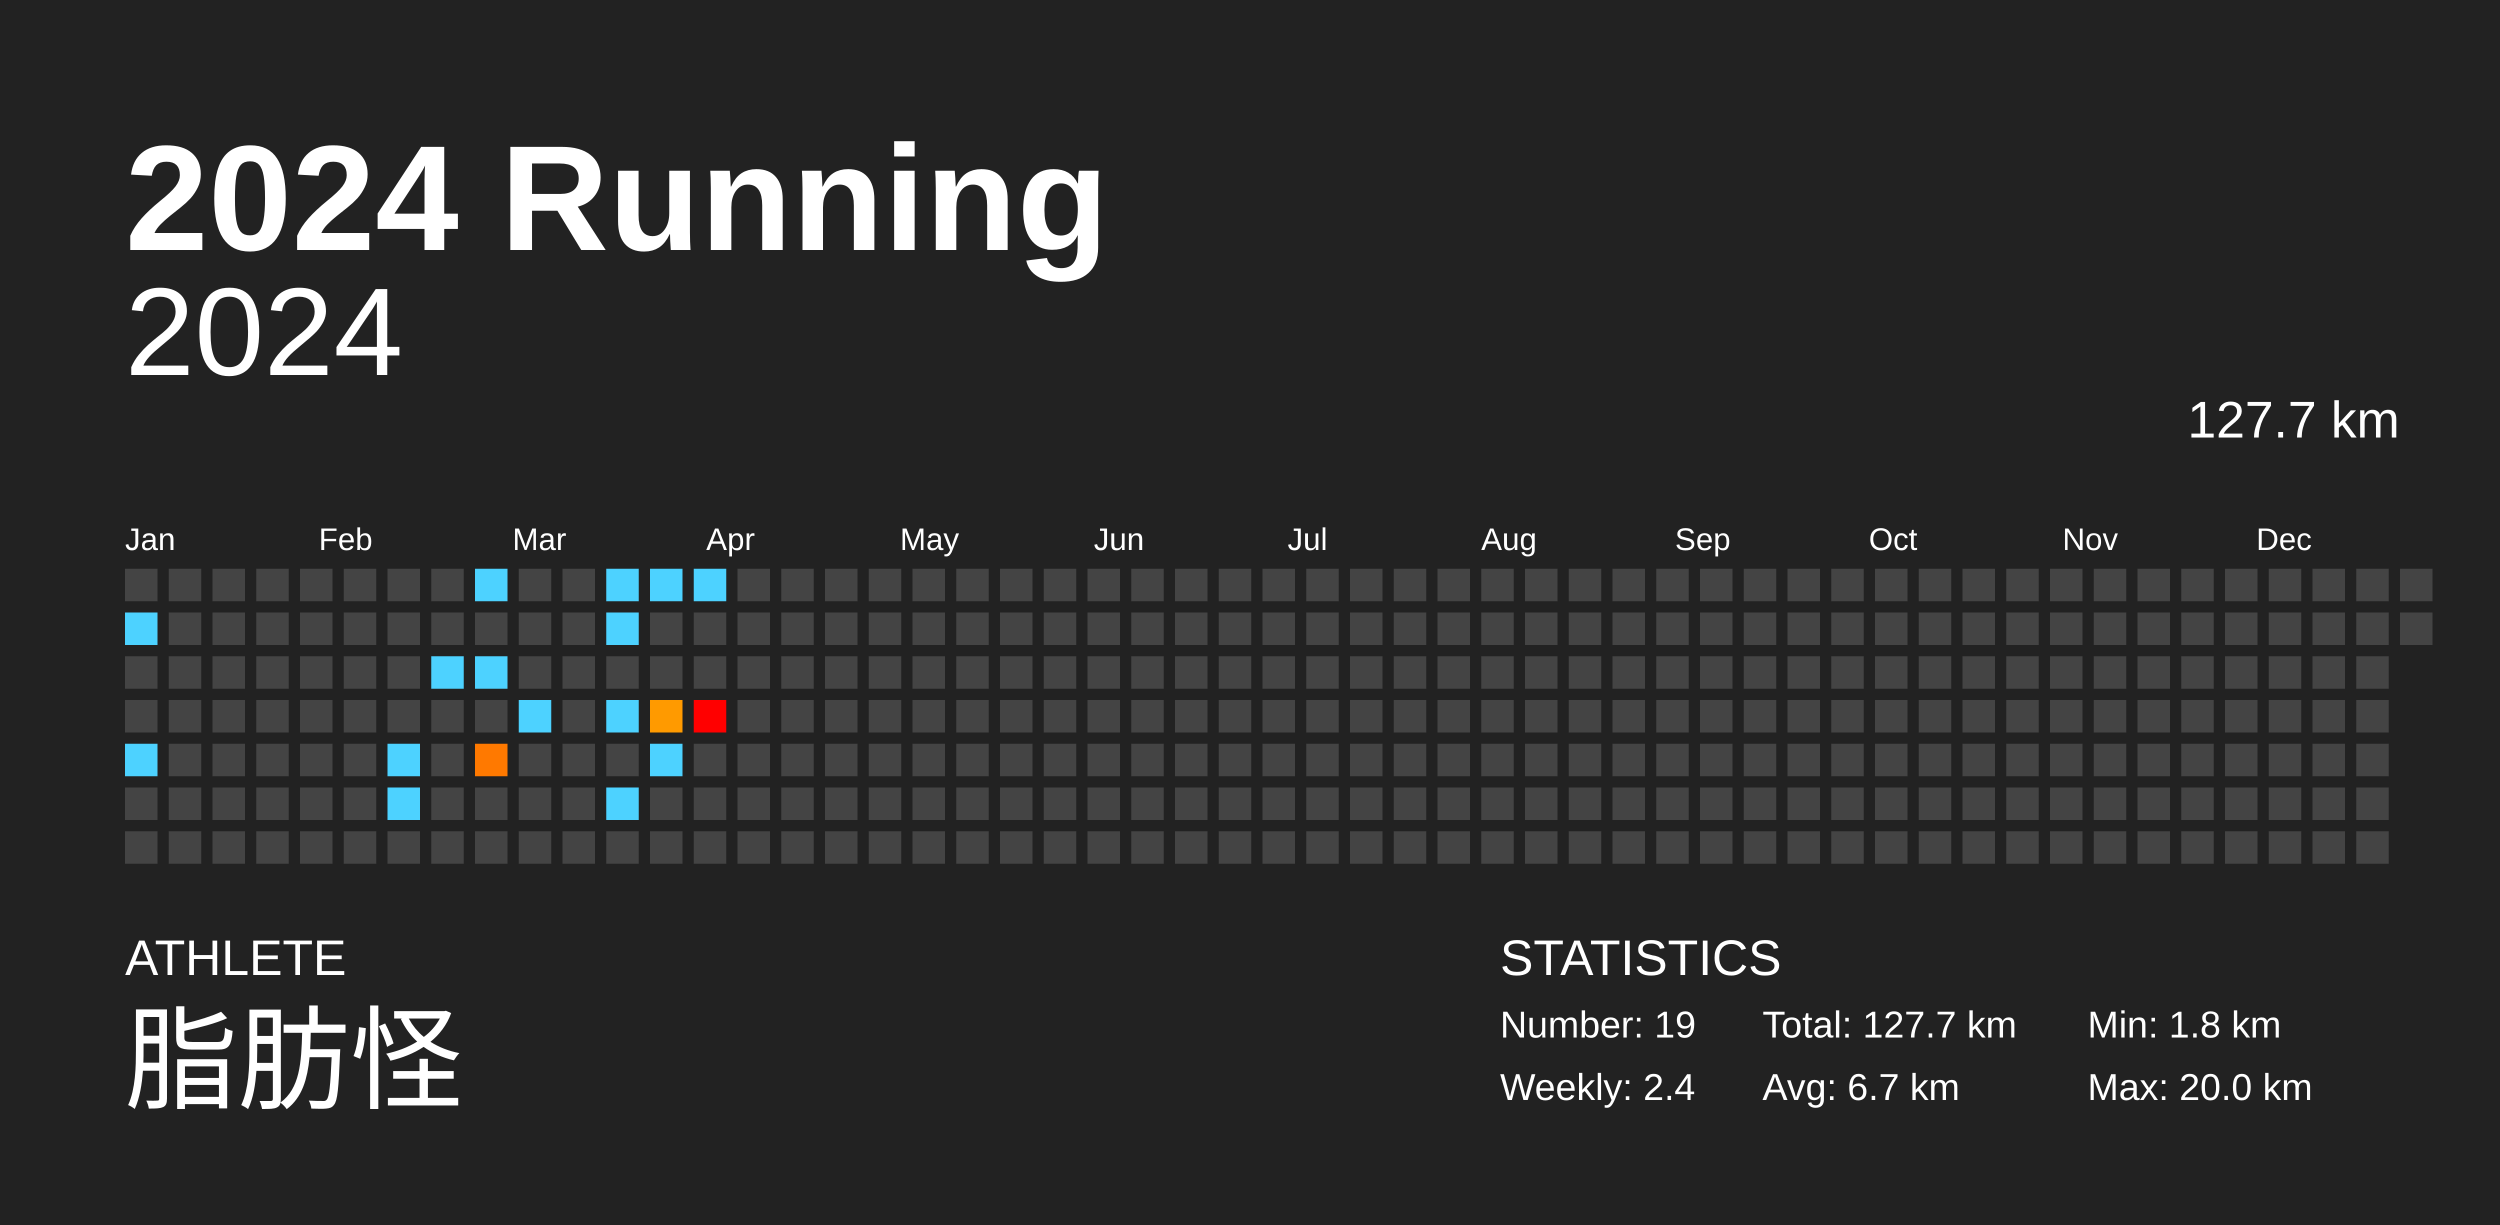
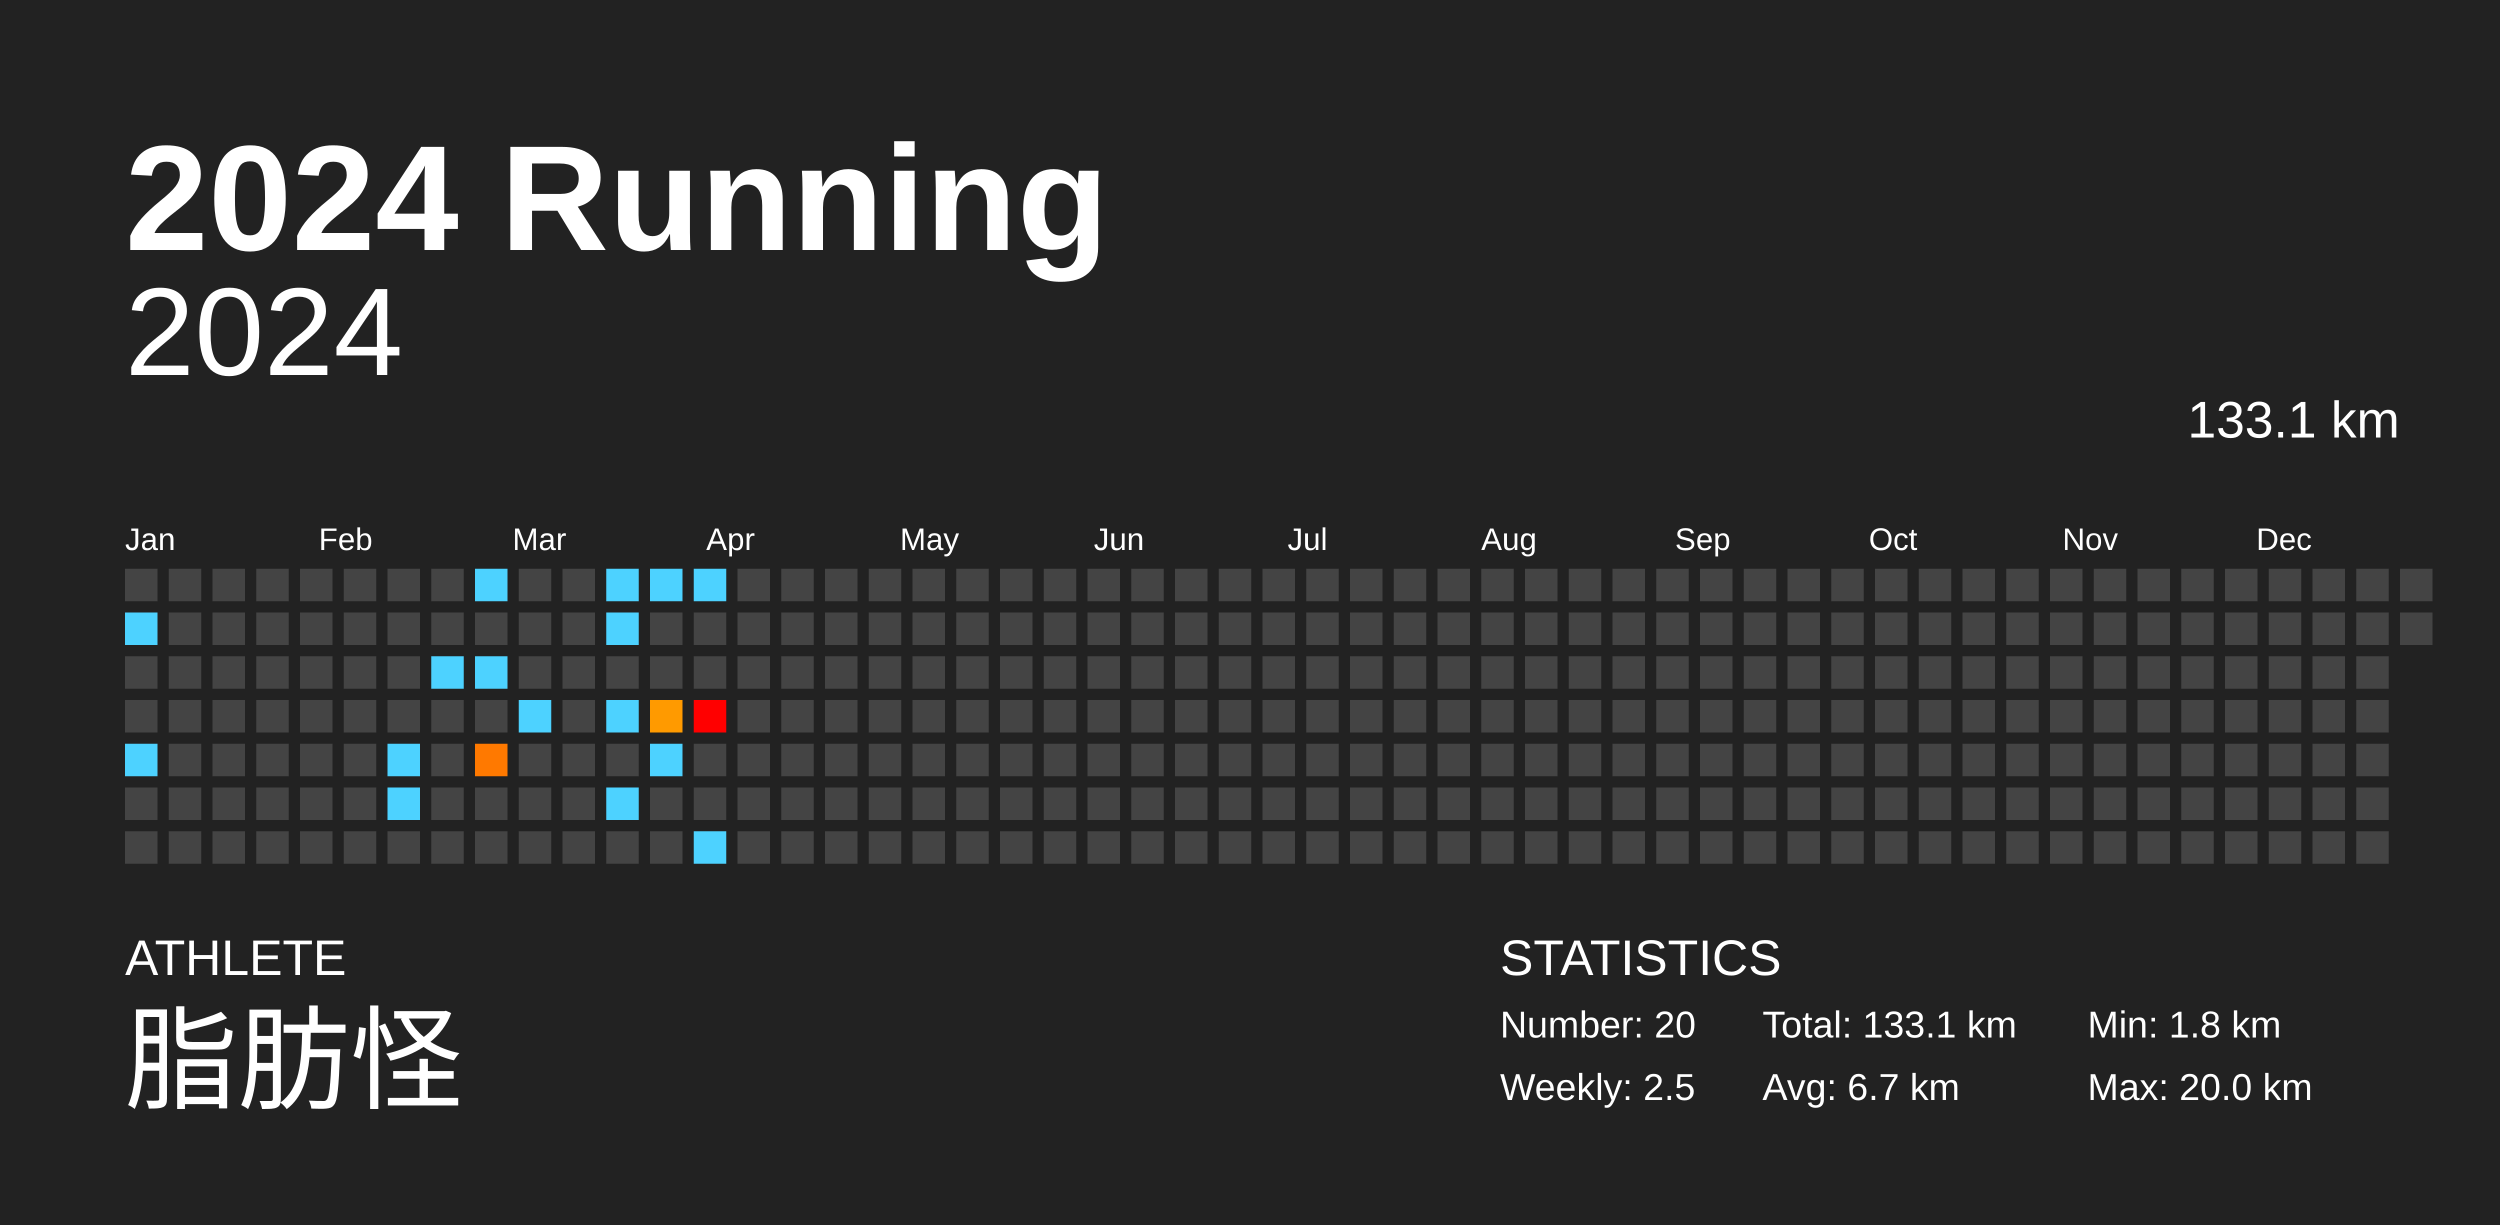
<svg xmlns="http://www.w3.org/2000/svg" baseProfile="full" height="98mm" version="1.1" viewBox="0,0,200,98" width="200mm">
  <defs />
  <rect fill="#222222" height="98" width="200" x="0" y="0" />
  <text fill="#FFFFFF" style="font-size:12px; font-family:Arial; font-weight:bold;" x="10" y="20">2024 Running</text>
  <text fill="#FFFFFF" style="font-size:4px; font-family:Arial" x="10" y="78">ATHLETE</text>
  <text fill="#FFFFFF" style="font-size:9px; font-family:Arial" x="10" y="88">脂肪怪</text>
  <text fill="#FFFFFF" style="font-size:4px; font-family:Arial" x="120" y="78">STATISTICS</text>
-   <text fill="#FFFFFF" style="font-size:3px; font-family:Arial" x="120" y="83">Number: 19</text>
-   <text fill="#FFFFFF" style="font-size:3px; font-family:Arial" x="120" y="88">Weekly: 2.4</text>
-   <text fill="#FFFFFF" style="font-size:3px; font-family:Arial" x="141" y="83">Total: 127.7 km</text>
+   <text fill="#FFFFFF" style="font-size:3px; font-family:Arial" x="120" y="83">Number: 20</text>
+   <text fill="#FFFFFF" style="font-size:3px; font-family:Arial" x="120" y="88">Weekly: 2.5</text>
+   <text fill="#FFFFFF" style="font-size:3px; font-family:Arial" x="141" y="83">Total: 133.1 km</text>
  <text fill="#FFFFFF" style="font-size:3px; font-family:Arial" x="141" y="88">Avg: 6.7 km</text>
  <text fill="#FFFFFF" style="font-size:3px; font-family:Arial" x="167" y="83">Min: 1.8 km</text>
  <text fill="#FFFFFF" style="font-size:3px; font-family:Arial" x="167" y="88">Max: 20.0 km</text>
  <text alignment-baseline="hanging" fill="#FFFFFF" style="font-size:10.0px; font-family:Arial;" x="10" y="30">2024</text>
-   <text alignment-baseline="hanging" fill="#FFFFFF" style="font-size:4.125px; font-family:Arial;" x="175" y="35">127.7 km</text>
+   <text alignment-baseline="hanging" fill="#FFFFFF" style="font-size:4.125px; font-family:Arial;" x="175" y="35">133.1 km</text>
  <text fill="#FFFFFF" style="font-size:2.5px; font-family:Arial" x="10.0" y="44">Jan</text>
  <text fill="#FFFFFF" style="font-size:2.5px; font-family:Arial" x="25.5" y="44">Feb</text>
  <text fill="#FFFFFF" style="font-size:2.5px; font-family:Arial" x="41.0" y="44">Mar</text>
  <text fill="#FFFFFF" style="font-size:2.5px; font-family:Arial" x="56.5" y="44">Apr</text>
  <text fill="#FFFFFF" style="font-size:2.5px; font-family:Arial" x="72.0" y="44">May</text>
  <text fill="#FFFFFF" style="font-size:2.5px; font-family:Arial" x="87.5" y="44">Jun</text>
  <text fill="#FFFFFF" style="font-size:2.5px; font-family:Arial" x="103.0" y="44">Jul</text>
  <text fill="#FFFFFF" style="font-size:2.5px; font-family:Arial" x="118.5" y="44">Aug</text>
  <text fill="#FFFFFF" style="font-size:2.5px; font-family:Arial" x="134.0" y="44">Sep</text>
  <text fill="#FFFFFF" style="font-size:2.5px; font-family:Arial" x="149.5" y="44">Oct</text>
  <text fill="#FFFFFF" style="font-size:2.5px; font-family:Arial" x="165.0" y="44">Nov</text>
  <text fill="#FFFFFF" style="font-size:2.5px; font-family:Arial" x="180.5" y="44">Dec</text>
  <rect fill="#444444" height="2.6" width="2.6" x="10.0" y="45.5" />
  <rect fill="#4dd2ff" height="2.6" width="2.6" x="10.0" y="49.0" />
  <rect fill="#444444" height="2.6" width="2.6" x="10.0" y="52.5" />
  <rect fill="#444444" height="2.6" width="2.6" x="10.0" y="56.0" />
  <rect fill="#4dd2ff" height="2.6" width="2.6" x="10.0" y="59.5" />
  <rect fill="#444444" height="2.6" width="2.6" x="10.0" y="63.0" />
  <rect fill="#444444" height="2.6" width="2.6" x="10.0" y="66.5" />
  <rect fill="#444444" height="2.6" width="2.6" x="13.5" y="45.5" />
  <rect fill="#444444" height="2.6" width="2.6" x="13.5" y="49.0" />
  <rect fill="#444444" height="2.6" width="2.6" x="13.5" y="52.5" />
  <rect fill="#444444" height="2.6" width="2.6" x="13.5" y="56.0" />
  <rect fill="#444444" height="2.6" width="2.6" x="13.5" y="59.5" />
  <rect fill="#444444" height="2.6" width="2.6" x="13.5" y="63.0" />
  <rect fill="#444444" height="2.6" width="2.6" x="13.5" y="66.5" />
  <rect fill="#444444" height="2.6" width="2.6" x="17.0" y="45.5" />
  <rect fill="#444444" height="2.6" width="2.6" x="17.0" y="49.0" />
  <rect fill="#444444" height="2.6" width="2.6" x="17.0" y="52.5" />
  <rect fill="#444444" height="2.6" width="2.6" x="17.0" y="56.0" />
  <rect fill="#444444" height="2.6" width="2.6" x="17.0" y="59.5" />
  <rect fill="#444444" height="2.6" width="2.6" x="17.0" y="63.0" />
  <rect fill="#444444" height="2.6" width="2.6" x="17.0" y="66.5" />
  <rect fill="#444444" height="2.6" width="2.6" x="20.5" y="45.5" />
  <rect fill="#444444" height="2.6" width="2.6" x="20.5" y="49.0" />
  <rect fill="#444444" height="2.6" width="2.6" x="20.5" y="52.5" />
  <rect fill="#444444" height="2.6" width="2.6" x="20.5" y="56.0" />
  <rect fill="#444444" height="2.6" width="2.6" x="20.5" y="59.5" />
  <rect fill="#444444" height="2.6" width="2.6" x="20.5" y="63.0" />
  <rect fill="#444444" height="2.6" width="2.6" x="20.5" y="66.5" />
  <rect fill="#444444" height="2.6" width="2.6" x="24.0" y="45.5" />
  <rect fill="#444444" height="2.6" width="2.6" x="24.0" y="49.0" />
  <rect fill="#444444" height="2.6" width="2.6" x="24.0" y="52.5" />
  <rect fill="#444444" height="2.6" width="2.6" x="24.0" y="56.0" />
  <rect fill="#444444" height="2.6" width="2.6" x="24.0" y="59.5" />
  <rect fill="#444444" height="2.6" width="2.6" x="24.0" y="63.0" />
  <rect fill="#444444" height="2.6" width="2.6" x="24.0" y="66.5" />
  <rect fill="#444444" height="2.6" width="2.6" x="27.5" y="45.5" />
  <rect fill="#444444" height="2.6" width="2.6" x="27.5" y="49.0" />
  <rect fill="#444444" height="2.6" width="2.6" x="27.5" y="52.5" />
  <rect fill="#444444" height="2.6" width="2.6" x="27.5" y="56.0" />
  <rect fill="#444444" height="2.6" width="2.6" x="27.5" y="59.5" />
  <rect fill="#444444" height="2.6" width="2.6" x="27.5" y="63.0" />
  <rect fill="#444444" height="2.6" width="2.6" x="27.5" y="66.5" />
  <rect fill="#444444" height="2.6" width="2.6" x="31.0" y="45.5" />
  <rect fill="#444444" height="2.6" width="2.6" x="31.0" y="49.0" />
  <rect fill="#444444" height="2.6" width="2.6" x="31.0" y="52.5" />
  <rect fill="#444444" height="2.6" width="2.6" x="31.0" y="56.0" />
  <rect fill="#4dd2ff" height="2.6" width="2.6" x="31.0" y="59.5" />
  <rect fill="#4dd2ff" height="2.6" width="2.6" x="31.0" y="63.0" />
  <rect fill="#444444" height="2.6" width="2.6" x="31.0" y="66.5" />
  <rect fill="#444444" height="2.6" width="2.6" x="34.5" y="45.5" />
  <rect fill="#444444" height="2.6" width="2.6" x="34.5" y="49.0" />
  <rect fill="#4dd2ff" height="2.6" width="2.6" x="34.5" y="52.5" />
  <rect fill="#444444" height="2.6" width="2.6" x="34.5" y="56.0" />
  <rect fill="#444444" height="2.6" width="2.6" x="34.5" y="59.5" />
  <rect fill="#444444" height="2.6" width="2.6" x="34.5" y="63.0" />
  <rect fill="#444444" height="2.6" width="2.6" x="34.5" y="66.5" />
  <rect fill="#4dd2ff" height="2.6" width="2.6" x="38.0" y="45.5" />
  <rect fill="#444444" height="2.6" width="2.6" x="38.0" y="49.0" />
  <rect fill="#4dd2ff" height="2.6" width="2.6" x="38.0" y="52.5" />
  <rect fill="#444444" height="2.6" width="2.6" x="38.0" y="56.0" />
  <rect fill="#ff7900" height="2.6" width="2.6" x="38.0" y="59.5" />
  <rect fill="#444444" height="2.6" width="2.6" x="38.0" y="63.0" />
  <rect fill="#444444" height="2.6" width="2.6" x="38.0" y="66.5" />
  <rect fill="#444444" height="2.6" width="2.6" x="41.5" y="45.5" />
  <rect fill="#444444" height="2.6" width="2.6" x="41.5" y="49.0" />
  <rect fill="#444444" height="2.6" width="2.6" x="41.5" y="52.5" />
  <rect fill="#4dd2ff" height="2.6" width="2.6" x="41.5" y="56.0" />
  <rect fill="#444444" height="2.6" width="2.6" x="41.5" y="59.5" />
  <rect fill="#444444" height="2.6" width="2.6" x="41.5" y="63.0" />
  <rect fill="#444444" height="2.6" width="2.6" x="41.5" y="66.5" />
  <rect fill="#444444" height="2.6" width="2.6" x="45.0" y="45.5" />
  <rect fill="#444444" height="2.6" width="2.6" x="45.0" y="49.0" />
  <rect fill="#444444" height="2.6" width="2.6" x="45.0" y="52.5" />
  <rect fill="#444444" height="2.6" width="2.6" x="45.0" y="56.0" />
  <rect fill="#444444" height="2.6" width="2.6" x="45.0" y="59.5" />
  <rect fill="#444444" height="2.6" width="2.6" x="45.0" y="63.0" />
  <rect fill="#444444" height="2.6" width="2.6" x="45.0" y="66.5" />
  <rect fill="#4dd2ff" height="2.6" width="2.6" x="48.5" y="45.5" />
  <rect fill="#4dd2ff" height="2.6" width="2.6" x="48.5" y="49.0" />
  <rect fill="#444444" height="2.6" width="2.6" x="48.5" y="52.5" />
  <rect fill="#4dd2ff" height="2.6" width="2.6" x="48.5" y="56.0" />
  <rect fill="#444444" height="2.6" width="2.6" x="48.5" y="59.5" />
  <rect fill="#4dd2ff" height="2.6" width="2.6" x="48.5" y="63.0" />
  <rect fill="#444444" height="2.6" width="2.6" x="48.5" y="66.5" />
  <rect fill="#4dd2ff" height="2.6" width="2.6" x="52.0" y="45.5" />
  <rect fill="#444444" height="2.6" width="2.6" x="52.0" y="49.0" />
  <rect fill="#444444" height="2.6" width="2.6" x="52.0" y="52.5" />
  <rect fill="#ff9a00" height="2.6" width="2.6" x="52.0" y="56.0" />
  <rect fill="#4dd2ff" height="2.6" width="2.6" x="52.0" y="59.5" />
  <rect fill="#444444" height="2.6" width="2.6" x="52.0" y="63.0" />
  <rect fill="#444444" height="2.6" width="2.6" x="52.0" y="66.5" />
  <rect fill="#4dd2ff" height="2.6" width="2.6" x="55.5" y="45.5" />
  <rect fill="#444444" height="2.6" width="2.6" x="55.5" y="49.0" />
  <rect fill="#444444" height="2.6" width="2.6" x="55.5" y="52.5" />
  <rect fill="red" height="2.6" width="2.6" x="55.5" y="56.0" />
  <rect fill="#444444" height="2.6" width="2.6" x="55.5" y="59.5" />
  <rect fill="#444444" height="2.6" width="2.6" x="55.5" y="63.0" />
-   <rect fill="#444444" height="2.6" width="2.6" x="55.5" y="66.5" />
+   <rect fill="#4dd2ff" height="2.6" width="2.6" x="55.5" y="66.5" />
  <rect fill="#444444" height="2.6" width="2.6" x="59.0" y="45.5" />
  <rect fill="#444444" height="2.6" width="2.6" x="59.0" y="49.0" />
  <rect fill="#444444" height="2.6" width="2.6" x="59.0" y="52.5" />
  <rect fill="#444444" height="2.6" width="2.6" x="59.0" y="56.0" />
  <rect fill="#444444" height="2.6" width="2.6" x="59.0" y="59.5" />
  <rect fill="#444444" height="2.6" width="2.6" x="59.0" y="63.0" />
  <rect fill="#444444" height="2.6" width="2.6" x="59.0" y="66.5" />
  <rect fill="#444444" height="2.6" width="2.6" x="62.5" y="45.5" />
  <rect fill="#444444" height="2.6" width="2.6" x="62.5" y="49.0" />
  <rect fill="#444444" height="2.6" width="2.6" x="62.5" y="52.5" />
  <rect fill="#444444" height="2.6" width="2.6" x="62.5" y="56.0" />
  <rect fill="#444444" height="2.6" width="2.6" x="62.5" y="59.5" />
  <rect fill="#444444" height="2.6" width="2.6" x="62.5" y="63.0" />
  <rect fill="#444444" height="2.6" width="2.6" x="62.5" y="66.5" />
  <rect fill="#444444" height="2.6" width="2.6" x="66.0" y="45.5" />
  <rect fill="#444444" height="2.6" width="2.6" x="66.0" y="49.0" />
  <rect fill="#444444" height="2.6" width="2.6" x="66.0" y="52.5" />
  <rect fill="#444444" height="2.6" width="2.6" x="66.0" y="56.0" />
  <rect fill="#444444" height="2.6" width="2.6" x="66.0" y="59.5" />
  <rect fill="#444444" height="2.6" width="2.6" x="66.0" y="63.0" />
  <rect fill="#444444" height="2.6" width="2.6" x="66.0" y="66.5" />
  <rect fill="#444444" height="2.6" width="2.6" x="69.5" y="45.5" />
  <rect fill="#444444" height="2.6" width="2.6" x="69.5" y="49.0" />
  <rect fill="#444444" height="2.6" width="2.6" x="69.5" y="52.5" />
  <rect fill="#444444" height="2.6" width="2.6" x="69.5" y="56.0" />
  <rect fill="#444444" height="2.6" width="2.6" x="69.5" y="59.5" />
  <rect fill="#444444" height="2.6" width="2.6" x="69.5" y="63.0" />
  <rect fill="#444444" height="2.6" width="2.6" x="69.5" y="66.5" />
  <rect fill="#444444" height="2.6" width="2.6" x="73.0" y="45.5" />
  <rect fill="#444444" height="2.6" width="2.6" x="73.0" y="49.0" />
  <rect fill="#444444" height="2.6" width="2.6" x="73.0" y="52.5" />
  <rect fill="#444444" height="2.6" width="2.6" x="73.0" y="56.0" />
  <rect fill="#444444" height="2.6" width="2.6" x="73.0" y="59.5" />
  <rect fill="#444444" height="2.6" width="2.6" x="73.0" y="63.0" />
  <rect fill="#444444" height="2.6" width="2.6" x="73.0" y="66.5" />
  <rect fill="#444444" height="2.6" width="2.6" x="76.5" y="45.5" />
  <rect fill="#444444" height="2.6" width="2.6" x="76.5" y="49.0" />
  <rect fill="#444444" height="2.6" width="2.6" x="76.5" y="52.5" />
  <rect fill="#444444" height="2.6" width="2.6" x="76.5" y="56.0" />
  <rect fill="#444444" height="2.6" width="2.6" x="76.5" y="59.5" />
  <rect fill="#444444" height="2.6" width="2.6" x="76.5" y="63.0" />
  <rect fill="#444444" height="2.6" width="2.6" x="76.5" y="66.5" />
  <rect fill="#444444" height="2.6" width="2.6" x="80.0" y="45.5" />
  <rect fill="#444444" height="2.6" width="2.6" x="80.0" y="49.0" />
  <rect fill="#444444" height="2.6" width="2.6" x="80.0" y="52.5" />
  <rect fill="#444444" height="2.6" width="2.6" x="80.0" y="56.0" />
  <rect fill="#444444" height="2.6" width="2.6" x="80.0" y="59.5" />
  <rect fill="#444444" height="2.6" width="2.6" x="80.0" y="63.0" />
  <rect fill="#444444" height="2.6" width="2.6" x="80.0" y="66.5" />
  <rect fill="#444444" height="2.6" width="2.6" x="83.5" y="45.5" />
  <rect fill="#444444" height="2.6" width="2.6" x="83.5" y="49.0" />
  <rect fill="#444444" height="2.6" width="2.6" x="83.5" y="52.5" />
  <rect fill="#444444" height="2.6" width="2.6" x="83.5" y="56.0" />
  <rect fill="#444444" height="2.6" width="2.6" x="83.5" y="59.5" />
  <rect fill="#444444" height="2.6" width="2.6" x="83.5" y="63.0" />
  <rect fill="#444444" height="2.6" width="2.6" x="83.5" y="66.5" />
  <rect fill="#444444" height="2.6" width="2.6" x="87.0" y="45.5" />
  <rect fill="#444444" height="2.6" width="2.6" x="87.0" y="49.0" />
  <rect fill="#444444" height="2.6" width="2.6" x="87.0" y="52.5" />
  <rect fill="#444444" height="2.6" width="2.6" x="87.0" y="56.0" />
  <rect fill="#444444" height="2.6" width="2.6" x="87.0" y="59.5" />
  <rect fill="#444444" height="2.6" width="2.6" x="87.0" y="63.0" />
  <rect fill="#444444" height="2.6" width="2.6" x="87.0" y="66.5" />
  <rect fill="#444444" height="2.6" width="2.6" x="90.5" y="45.5" />
  <rect fill="#444444" height="2.6" width="2.6" x="90.5" y="49.0" />
  <rect fill="#444444" height="2.6" width="2.6" x="90.5" y="52.5" />
  <rect fill="#444444" height="2.6" width="2.6" x="90.5" y="56.0" />
  <rect fill="#444444" height="2.6" width="2.6" x="90.5" y="59.5" />
  <rect fill="#444444" height="2.6" width="2.6" x="90.5" y="63.0" />
  <rect fill="#444444" height="2.6" width="2.6" x="90.5" y="66.5" />
  <rect fill="#444444" height="2.6" width="2.6" x="94.0" y="45.5" />
  <rect fill="#444444" height="2.6" width="2.6" x="94.0" y="49.0" />
  <rect fill="#444444" height="2.6" width="2.6" x="94.0" y="52.5" />
  <rect fill="#444444" height="2.6" width="2.6" x="94.0" y="56.0" />
  <rect fill="#444444" height="2.6" width="2.6" x="94.0" y="59.5" />
  <rect fill="#444444" height="2.6" width="2.6" x="94.0" y="63.0" />
  <rect fill="#444444" height="2.6" width="2.6" x="94.0" y="66.5" />
  <rect fill="#444444" height="2.6" width="2.6" x="97.5" y="45.5" />
  <rect fill="#444444" height="2.6" width="2.6" x="97.5" y="49.0" />
  <rect fill="#444444" height="2.6" width="2.6" x="97.5" y="52.5" />
  <rect fill="#444444" height="2.6" width="2.6" x="97.5" y="56.0" />
  <rect fill="#444444" height="2.6" width="2.6" x="97.5" y="59.5" />
  <rect fill="#444444" height="2.6" width="2.6" x="97.5" y="63.0" />
  <rect fill="#444444" height="2.6" width="2.6" x="97.5" y="66.5" />
  <rect fill="#444444" height="2.6" width="2.6" x="101.0" y="45.5" />
  <rect fill="#444444" height="2.6" width="2.6" x="101.0" y="49.0" />
  <rect fill="#444444" height="2.6" width="2.6" x="101.0" y="52.5" />
  <rect fill="#444444" height="2.6" width="2.6" x="101.0" y="56.0" />
  <rect fill="#444444" height="2.6" width="2.6" x="101.0" y="59.5" />
  <rect fill="#444444" height="2.6" width="2.6" x="101.0" y="63.0" />
  <rect fill="#444444" height="2.6" width="2.6" x="101.0" y="66.5" />
  <rect fill="#444444" height="2.6" width="2.6" x="104.5" y="45.5" />
  <rect fill="#444444" height="2.6" width="2.6" x="104.5" y="49.0" />
  <rect fill="#444444" height="2.6" width="2.6" x="104.5" y="52.5" />
  <rect fill="#444444" height="2.6" width="2.6" x="104.5" y="56.0" />
  <rect fill="#444444" height="2.6" width="2.6" x="104.5" y="59.5" />
  <rect fill="#444444" height="2.6" width="2.6" x="104.5" y="63.0" />
  <rect fill="#444444" height="2.6" width="2.6" x="104.5" y="66.5" />
  <rect fill="#444444" height="2.6" width="2.6" x="108.0" y="45.5" />
  <rect fill="#444444" height="2.6" width="2.6" x="108.0" y="49.0" />
  <rect fill="#444444" height="2.6" width="2.6" x="108.0" y="52.5" />
  <rect fill="#444444" height="2.6" width="2.6" x="108.0" y="56.0" />
  <rect fill="#444444" height="2.6" width="2.6" x="108.0" y="59.5" />
  <rect fill="#444444" height="2.6" width="2.6" x="108.0" y="63.0" />
  <rect fill="#444444" height="2.6" width="2.6" x="108.0" y="66.5" />
  <rect fill="#444444" height="2.6" width="2.6" x="111.5" y="45.5" />
  <rect fill="#444444" height="2.6" width="2.6" x="111.5" y="49.0" />
  <rect fill="#444444" height="2.6" width="2.6" x="111.5" y="52.5" />
  <rect fill="#444444" height="2.6" width="2.6" x="111.5" y="56.0" />
  <rect fill="#444444" height="2.6" width="2.6" x="111.5" y="59.5" />
  <rect fill="#444444" height="2.6" width="2.6" x="111.5" y="63.0" />
  <rect fill="#444444" height="2.6" width="2.6" x="111.5" y="66.5" />
  <rect fill="#444444" height="2.6" width="2.6" x="115.0" y="45.5" />
  <rect fill="#444444" height="2.6" width="2.6" x="115.0" y="49.0" />
  <rect fill="#444444" height="2.6" width="2.6" x="115.0" y="52.5" />
  <rect fill="#444444" height="2.6" width="2.6" x="115.0" y="56.0" />
  <rect fill="#444444" height="2.6" width="2.6" x="115.0" y="59.5" />
  <rect fill="#444444" height="2.6" width="2.6" x="115.0" y="63.0" />
  <rect fill="#444444" height="2.6" width="2.6" x="115.0" y="66.5" />
  <rect fill="#444444" height="2.6" width="2.6" x="118.5" y="45.5" />
  <rect fill="#444444" height="2.6" width="2.6" x="118.5" y="49.0" />
  <rect fill="#444444" height="2.6" width="2.6" x="118.5" y="52.5" />
  <rect fill="#444444" height="2.6" width="2.6" x="118.5" y="56.0" />
  <rect fill="#444444" height="2.6" width="2.6" x="118.5" y="59.5" />
  <rect fill="#444444" height="2.6" width="2.6" x="118.5" y="63.0" />
  <rect fill="#444444" height="2.6" width="2.6" x="118.5" y="66.5" />
  <rect fill="#444444" height="2.6" width="2.6" x="122.0" y="45.5" />
  <rect fill="#444444" height="2.6" width="2.6" x="122.0" y="49.0" />
  <rect fill="#444444" height="2.6" width="2.6" x="122.0" y="52.5" />
  <rect fill="#444444" height="2.6" width="2.6" x="122.0" y="56.0" />
  <rect fill="#444444" height="2.6" width="2.6" x="122.0" y="59.5" />
  <rect fill="#444444" height="2.6" width="2.6" x="122.0" y="63.0" />
  <rect fill="#444444" height="2.6" width="2.6" x="122.0" y="66.5" />
  <rect fill="#444444" height="2.6" width="2.6" x="125.5" y="45.5" />
  <rect fill="#444444" height="2.6" width="2.6" x="125.5" y="49.0" />
  <rect fill="#444444" height="2.6" width="2.6" x="125.5" y="52.5" />
  <rect fill="#444444" height="2.6" width="2.6" x="125.5" y="56.0" />
  <rect fill="#444444" height="2.6" width="2.6" x="125.5" y="59.5" />
  <rect fill="#444444" height="2.6" width="2.6" x="125.5" y="63.0" />
  <rect fill="#444444" height="2.6" width="2.6" x="125.5" y="66.5" />
  <rect fill="#444444" height="2.6" width="2.6" x="129.0" y="45.5" />
  <rect fill="#444444" height="2.6" width="2.6" x="129.0" y="49.0" />
  <rect fill="#444444" height="2.6" width="2.6" x="129.0" y="52.5" />
  <rect fill="#444444" height="2.6" width="2.6" x="129.0" y="56.0" />
  <rect fill="#444444" height="2.6" width="2.6" x="129.0" y="59.5" />
  <rect fill="#444444" height="2.6" width="2.6" x="129.0" y="63.0" />
  <rect fill="#444444" height="2.6" width="2.6" x="129.0" y="66.5" />
  <rect fill="#444444" height="2.6" width="2.6" x="132.5" y="45.5" />
  <rect fill="#444444" height="2.6" width="2.6" x="132.5" y="49.0" />
  <rect fill="#444444" height="2.6" width="2.6" x="132.5" y="52.5" />
  <rect fill="#444444" height="2.6" width="2.6" x="132.5" y="56.0" />
  <rect fill="#444444" height="2.6" width="2.6" x="132.5" y="59.5" />
  <rect fill="#444444" height="2.6" width="2.6" x="132.5" y="63.0" />
  <rect fill="#444444" height="2.6" width="2.6" x="132.5" y="66.5" />
  <rect fill="#444444" height="2.6" width="2.6" x="136.0" y="45.5" />
  <rect fill="#444444" height="2.6" width="2.6" x="136.0" y="49.0" />
  <rect fill="#444444" height="2.6" width="2.6" x="136.0" y="52.5" />
  <rect fill="#444444" height="2.6" width="2.6" x="136.0" y="56.0" />
  <rect fill="#444444" height="2.6" width="2.6" x="136.0" y="59.5" />
  <rect fill="#444444" height="2.6" width="2.6" x="136.0" y="63.0" />
  <rect fill="#444444" height="2.6" width="2.6" x="136.0" y="66.5" />
  <rect fill="#444444" height="2.6" width="2.6" x="139.5" y="45.5" />
  <rect fill="#444444" height="2.6" width="2.6" x="139.5" y="49.0" />
  <rect fill="#444444" height="2.6" width="2.6" x="139.5" y="52.5" />
  <rect fill="#444444" height="2.6" width="2.6" x="139.5" y="56.0" />
  <rect fill="#444444" height="2.6" width="2.6" x="139.5" y="59.5" />
  <rect fill="#444444" height="2.6" width="2.6" x="139.5" y="63.0" />
  <rect fill="#444444" height="2.6" width="2.6" x="139.5" y="66.5" />
  <rect fill="#444444" height="2.6" width="2.6" x="143.0" y="45.5" />
  <rect fill="#444444" height="2.6" width="2.6" x="143.0" y="49.0" />
  <rect fill="#444444" height="2.6" width="2.6" x="143.0" y="52.5" />
  <rect fill="#444444" height="2.6" width="2.6" x="143.0" y="56.0" />
  <rect fill="#444444" height="2.6" width="2.6" x="143.0" y="59.5" />
  <rect fill="#444444" height="2.6" width="2.6" x="143.0" y="63.0" />
  <rect fill="#444444" height="2.6" width="2.6" x="143.0" y="66.5" />
  <rect fill="#444444" height="2.6" width="2.6" x="146.5" y="45.5" />
  <rect fill="#444444" height="2.6" width="2.6" x="146.5" y="49.0" />
  <rect fill="#444444" height="2.6" width="2.6" x="146.5" y="52.5" />
  <rect fill="#444444" height="2.6" width="2.6" x="146.5" y="56.0" />
  <rect fill="#444444" height="2.6" width="2.6" x="146.5" y="59.5" />
  <rect fill="#444444" height="2.6" width="2.6" x="146.5" y="63.0" />
  <rect fill="#444444" height="2.6" width="2.6" x="146.5" y="66.5" />
  <rect fill="#444444" height="2.6" width="2.6" x="150.0" y="45.5" />
  <rect fill="#444444" height="2.6" width="2.6" x="150.0" y="49.0" />
  <rect fill="#444444" height="2.6" width="2.6" x="150.0" y="52.5" />
  <rect fill="#444444" height="2.6" width="2.6" x="150.0" y="56.0" />
  <rect fill="#444444" height="2.6" width="2.6" x="150.0" y="59.5" />
  <rect fill="#444444" height="2.6" width="2.6" x="150.0" y="63.0" />
  <rect fill="#444444" height="2.6" width="2.6" x="150.0" y="66.5" />
  <rect fill="#444444" height="2.6" width="2.6" x="153.5" y="45.5" />
  <rect fill="#444444" height="2.6" width="2.6" x="153.5" y="49.0" />
  <rect fill="#444444" height="2.6" width="2.6" x="153.5" y="52.5" />
  <rect fill="#444444" height="2.6" width="2.6" x="153.5" y="56.0" />
  <rect fill="#444444" height="2.6" width="2.6" x="153.5" y="59.5" />
  <rect fill="#444444" height="2.6" width="2.6" x="153.5" y="63.0" />
  <rect fill="#444444" height="2.6" width="2.6" x="153.5" y="66.5" />
  <rect fill="#444444" height="2.6" width="2.6" x="157.0" y="45.5" />
  <rect fill="#444444" height="2.6" width="2.6" x="157.0" y="49.0" />
  <rect fill="#444444" height="2.6" width="2.6" x="157.0" y="52.5" />
  <rect fill="#444444" height="2.6" width="2.6" x="157.0" y="56.0" />
  <rect fill="#444444" height="2.6" width="2.6" x="157.0" y="59.5" />
  <rect fill="#444444" height="2.6" width="2.6" x="157.0" y="63.0" />
  <rect fill="#444444" height="2.6" width="2.6" x="157.0" y="66.5" />
  <rect fill="#444444" height="2.6" width="2.6" x="160.5" y="45.5" />
  <rect fill="#444444" height="2.6" width="2.6" x="160.5" y="49.0" />
  <rect fill="#444444" height="2.6" width="2.6" x="160.5" y="52.5" />
  <rect fill="#444444" height="2.6" width="2.6" x="160.5" y="56.0" />
  <rect fill="#444444" height="2.6" width="2.6" x="160.5" y="59.5" />
  <rect fill="#444444" height="2.6" width="2.6" x="160.5" y="63.0" />
  <rect fill="#444444" height="2.6" width="2.6" x="160.5" y="66.5" />
  <rect fill="#444444" height="2.6" width="2.6" x="164.0" y="45.5" />
  <rect fill="#444444" height="2.6" width="2.6" x="164.0" y="49.0" />
  <rect fill="#444444" height="2.6" width="2.6" x="164.0" y="52.5" />
  <rect fill="#444444" height="2.6" width="2.6" x="164.0" y="56.0" />
  <rect fill="#444444" height="2.6" width="2.6" x="164.0" y="59.5" />
  <rect fill="#444444" height="2.6" width="2.6" x="164.0" y="63.0" />
  <rect fill="#444444" height="2.6" width="2.6" x="164.0" y="66.5" />
  <rect fill="#444444" height="2.6" width="2.6" x="167.5" y="45.5" />
  <rect fill="#444444" height="2.6" width="2.6" x="167.5" y="49.0" />
  <rect fill="#444444" height="2.6" width="2.6" x="167.5" y="52.5" />
  <rect fill="#444444" height="2.6" width="2.6" x="167.5" y="56.0" />
  <rect fill="#444444" height="2.6" width="2.6" x="167.5" y="59.5" />
  <rect fill="#444444" height="2.6" width="2.6" x="167.5" y="63.0" />
  <rect fill="#444444" height="2.6" width="2.6" x="167.5" y="66.5" />
  <rect fill="#444444" height="2.6" width="2.6" x="171.0" y="45.5" />
  <rect fill="#444444" height="2.6" width="2.6" x="171.0" y="49.0" />
  <rect fill="#444444" height="2.6" width="2.6" x="171.0" y="52.5" />
  <rect fill="#444444" height="2.6" width="2.6" x="171.0" y="56.0" />
  <rect fill="#444444" height="2.6" width="2.6" x="171.0" y="59.5" />
  <rect fill="#444444" height="2.6" width="2.6" x="171.0" y="63.0" />
  <rect fill="#444444" height="2.6" width="2.6" x="171.0" y="66.5" />
  <rect fill="#444444" height="2.6" width="2.6" x="174.5" y="45.5" />
  <rect fill="#444444" height="2.6" width="2.6" x="174.5" y="49.0" />
  <rect fill="#444444" height="2.6" width="2.6" x="174.5" y="52.5" />
  <rect fill="#444444" height="2.6" width="2.6" x="174.5" y="56.0" />
  <rect fill="#444444" height="2.6" width="2.6" x="174.5" y="59.5" />
  <rect fill="#444444" height="2.6" width="2.6" x="174.5" y="63.0" />
  <rect fill="#444444" height="2.6" width="2.6" x="174.5" y="66.5" />
  <rect fill="#444444" height="2.6" width="2.6" x="178.0" y="45.5" />
  <rect fill="#444444" height="2.6" width="2.6" x="178.0" y="49.0" />
  <rect fill="#444444" height="2.6" width="2.6" x="178.0" y="52.5" />
  <rect fill="#444444" height="2.6" width="2.6" x="178.0" y="56.0" />
  <rect fill="#444444" height="2.6" width="2.6" x="178.0" y="59.5" />
  <rect fill="#444444" height="2.6" width="2.6" x="178.0" y="63.0" />
  <rect fill="#444444" height="2.6" width="2.6" x="178.0" y="66.5" />
  <rect fill="#444444" height="2.6" width="2.6" x="181.5" y="45.5" />
  <rect fill="#444444" height="2.6" width="2.6" x="181.5" y="49.0" />
  <rect fill="#444444" height="2.6" width="2.6" x="181.5" y="52.5" />
  <rect fill="#444444" height="2.6" width="2.6" x="181.5" y="56.0" />
  <rect fill="#444444" height="2.6" width="2.6" x="181.5" y="59.5" />
  <rect fill="#444444" height="2.6" width="2.6" x="181.5" y="63.0" />
  <rect fill="#444444" height="2.6" width="2.6" x="181.5" y="66.5" />
  <rect fill="#444444" height="2.6" width="2.6" x="185.0" y="45.5" />
  <rect fill="#444444" height="2.6" width="2.6" x="185.0" y="49.0" />
  <rect fill="#444444" height="2.6" width="2.6" x="185.0" y="52.5" />
  <rect fill="#444444" height="2.6" width="2.6" x="185.0" y="56.0" />
  <rect fill="#444444" height="2.6" width="2.6" x="185.0" y="59.5" />
  <rect fill="#444444" height="2.6" width="2.6" x="185.0" y="63.0" />
  <rect fill="#444444" height="2.6" width="2.6" x="185.0" y="66.5" />
  <rect fill="#444444" height="2.6" width="2.6" x="188.5" y="45.5" />
  <rect fill="#444444" height="2.6" width="2.6" x="188.5" y="49.0" />
  <rect fill="#444444" height="2.6" width="2.6" x="188.5" y="52.5" />
  <rect fill="#444444" height="2.6" width="2.6" x="188.5" y="56.0" />
  <rect fill="#444444" height="2.6" width="2.6" x="188.5" y="59.5" />
  <rect fill="#444444" height="2.6" width="2.6" x="188.5" y="63.0" />
  <rect fill="#444444" height="2.6" width="2.6" x="188.5" y="66.5" />
  <rect fill="#444444" height="2.6" width="2.6" x="192.0" y="45.5" />
  <rect fill="#444444" height="2.6" width="2.6" x="192.0" y="49.0" />
</svg>
